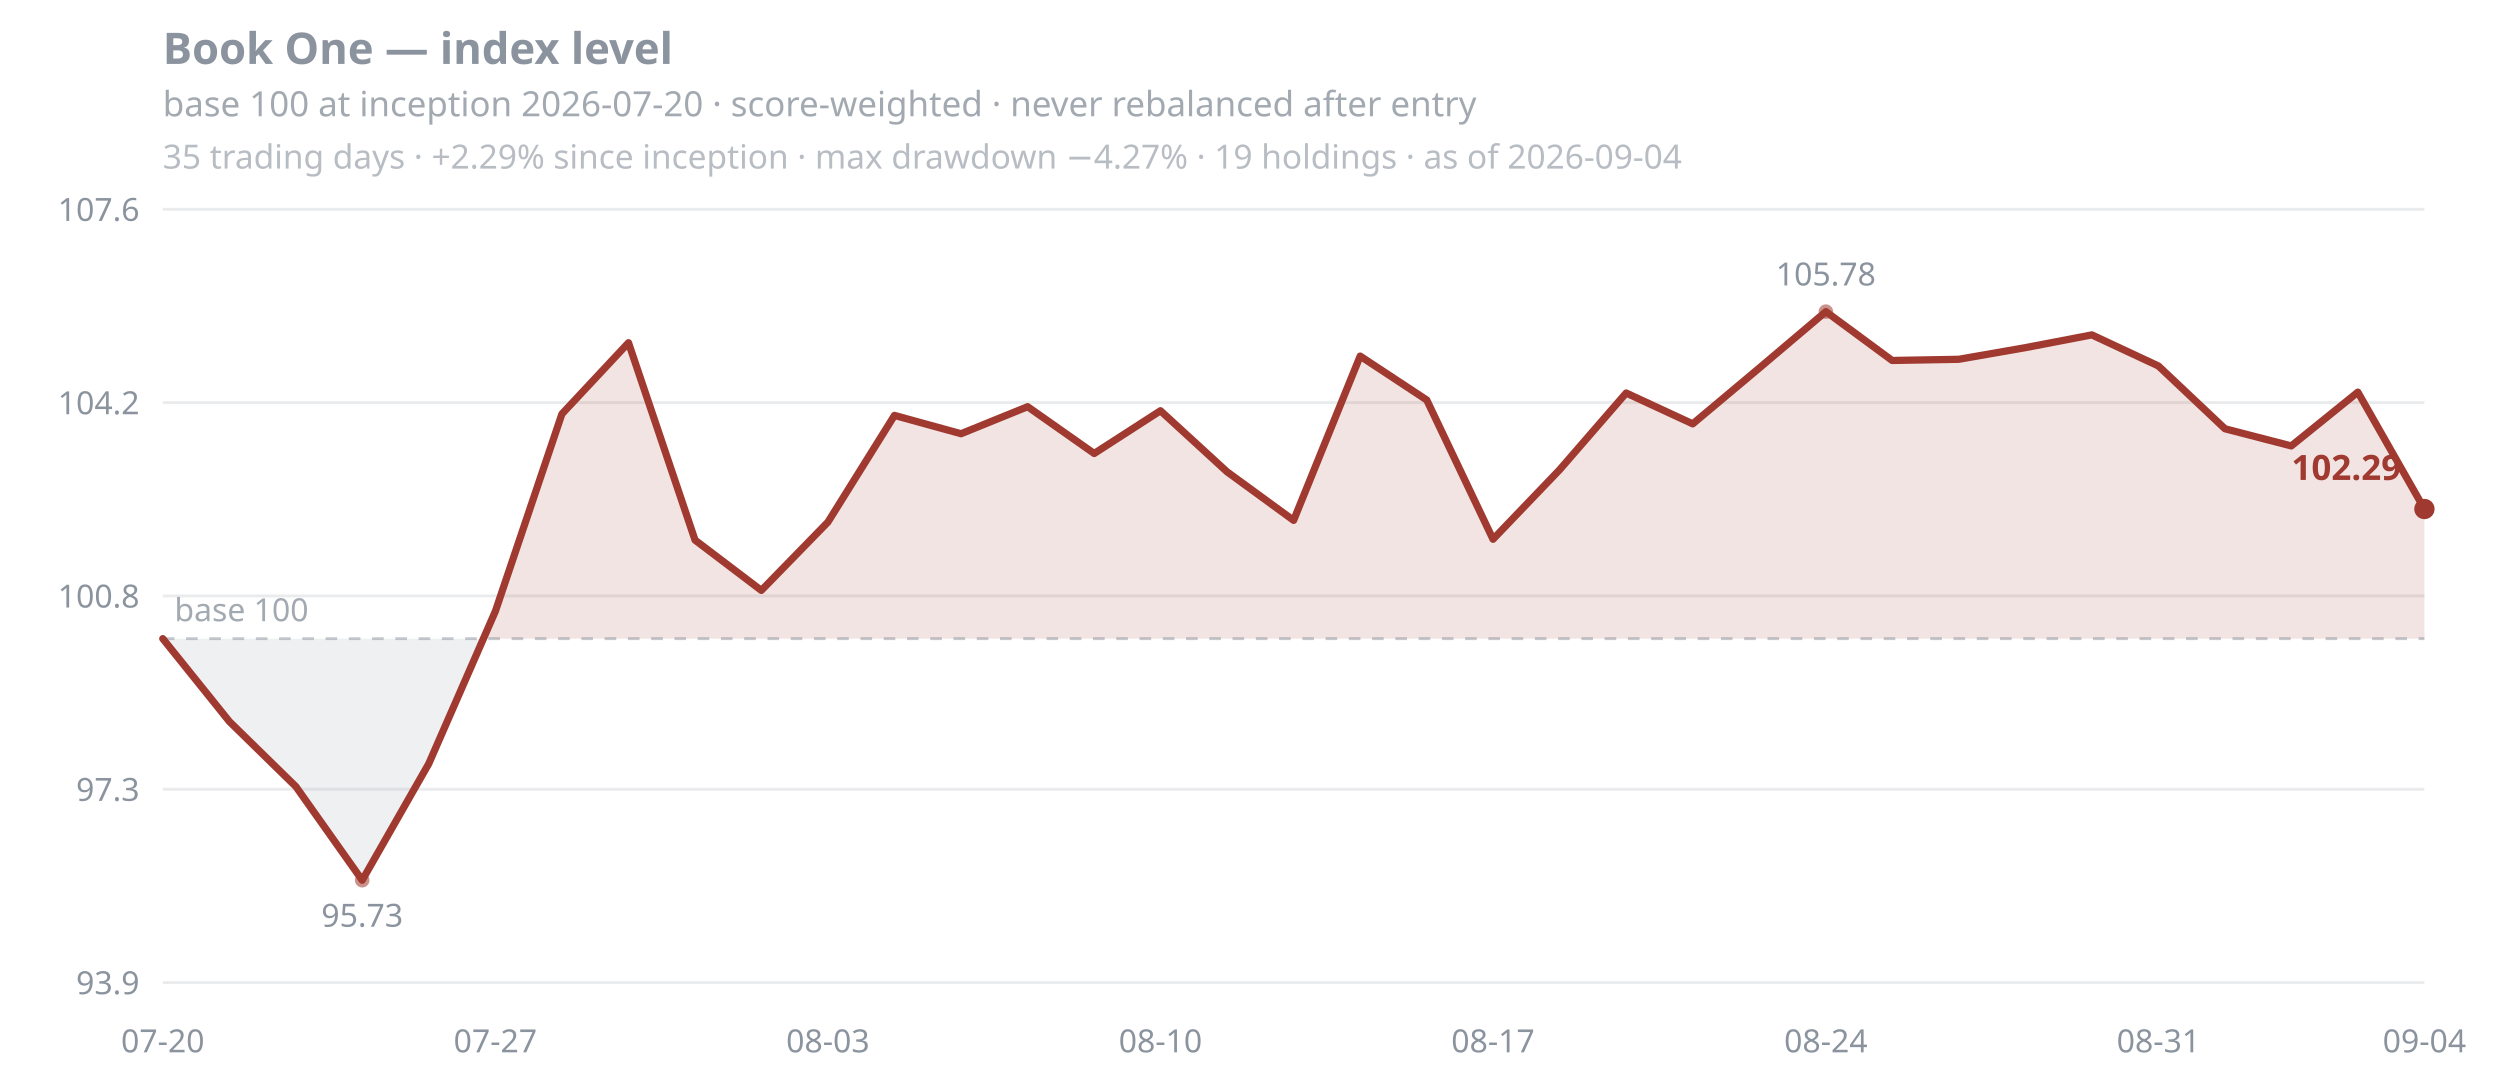
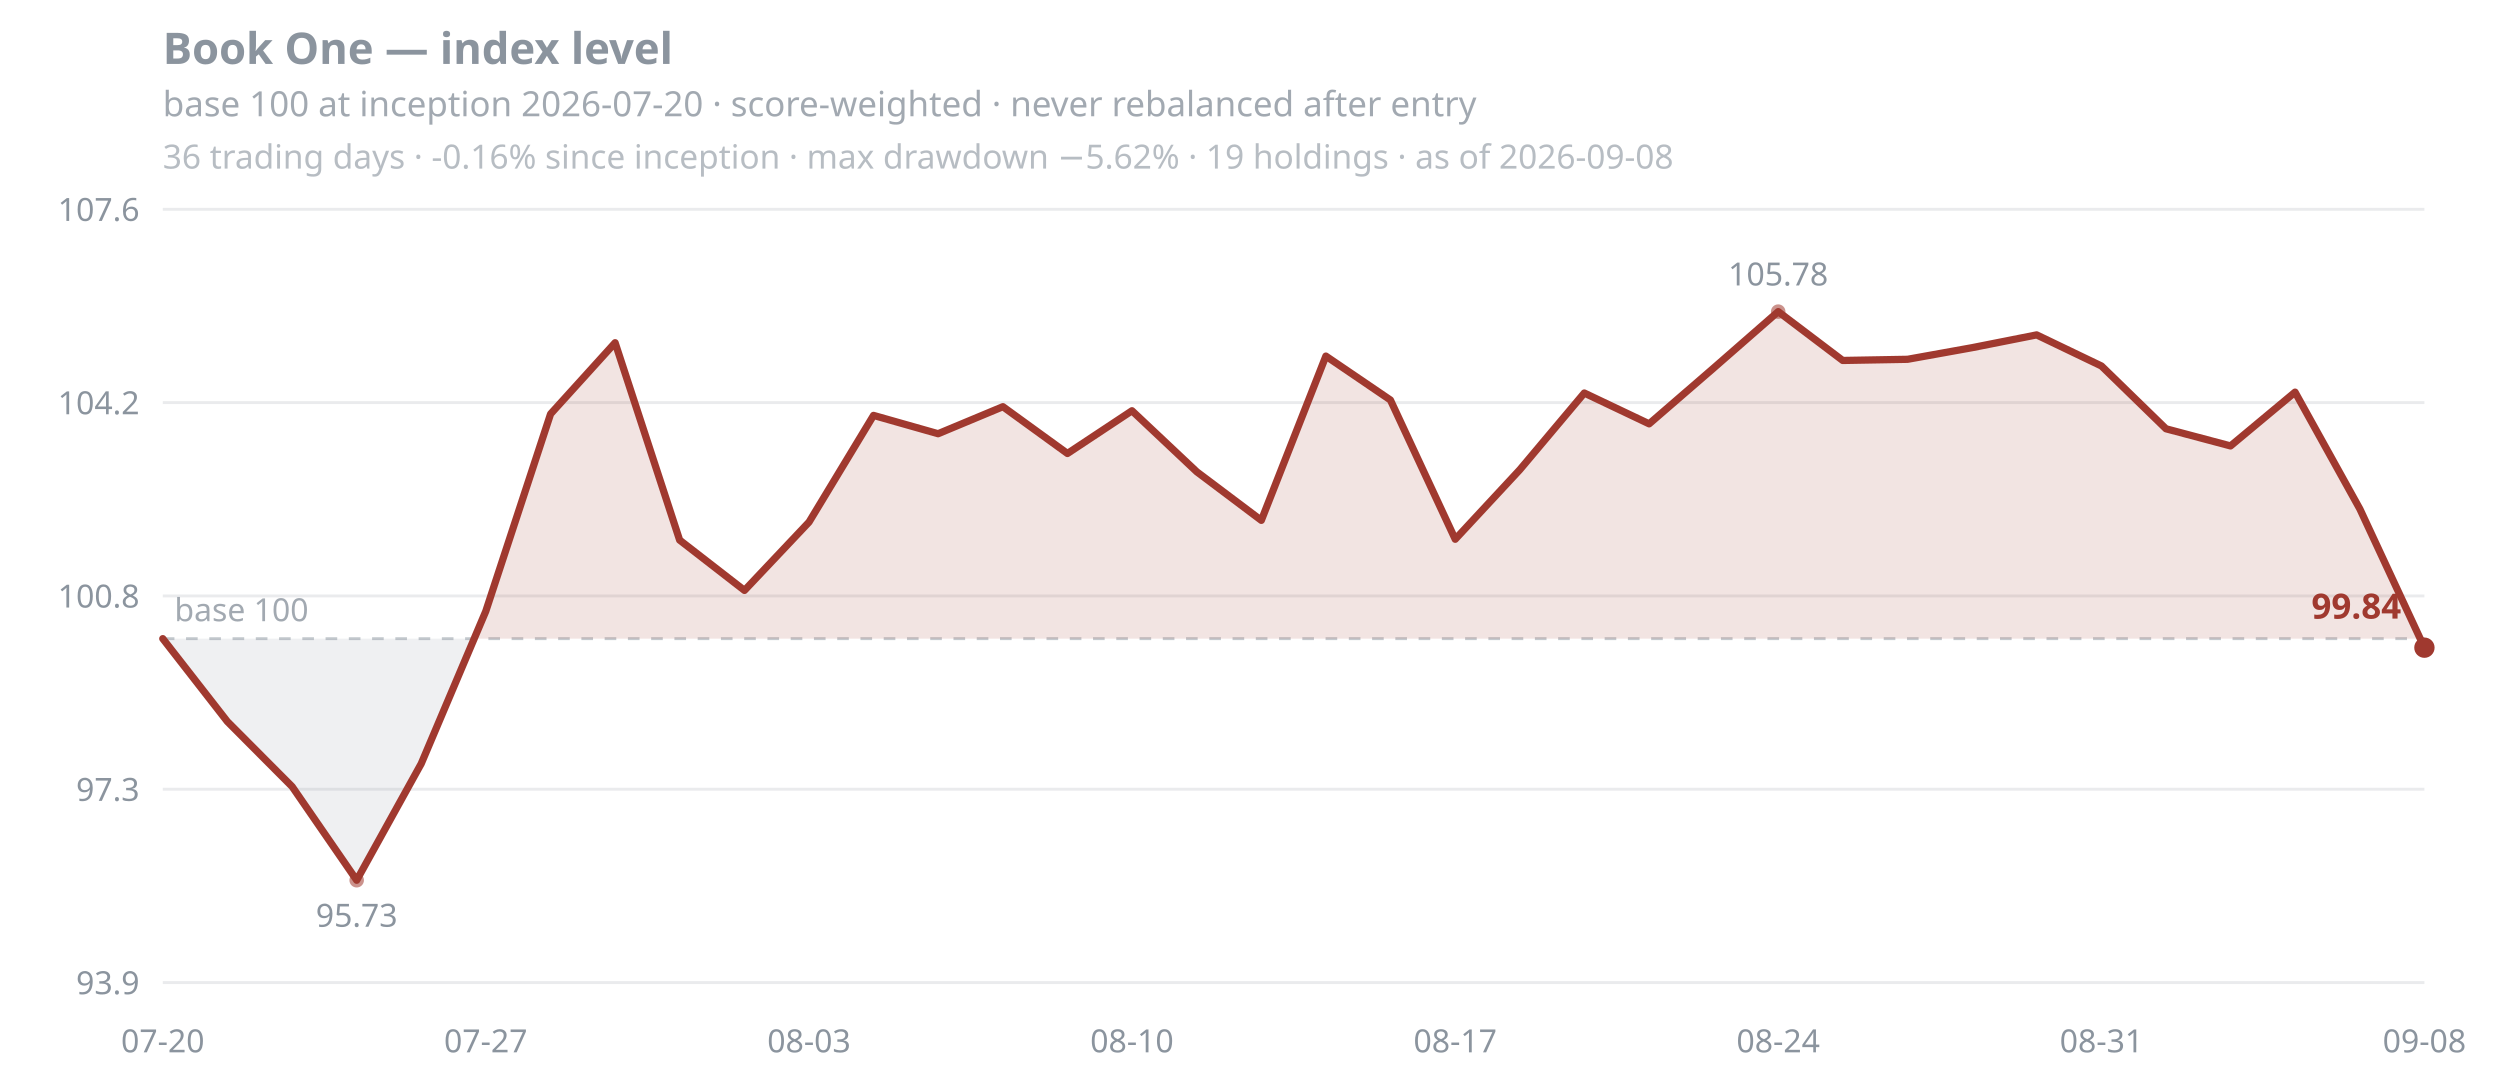
<svg xmlns="http://www.w3.org/2000/svg" viewBox="0 0 860 372" font-family="ui-sans-serif,system-ui,sans-serif">
  <text x="56" y="22" font-size="15" font-weight="600" fill="#8b949e">Book One — index level</text>
  <text x="56" y="40" font-size="12" fill="#8b949e" opacity="0.8">base 100 at inception 2026-07-20 · score-weighted · never rebalanced after entry</text>
-   <text x="56" y="58" font-size="11.5" fill="#8b949e" opacity="0.62">35 trading days · +2.29% since inception · max drawdown −4.27% · 19 holdings · as of 2026-09-04</text>
+   <text x="56" y="58" font-size="11.5" fill="#8b949e" opacity="0.62">36 trading days · -0.16% since inception · max drawdown −5.62% · 19 holdings · as of 2026-09-08</text>
  <line x1="56" y1="338.0" x2="834" y2="338.0" stroke="#8b949e" stroke-opacity="0.18" />
  <text x="48" y="342.0" font-size="11" fill="#8b949e" text-anchor="end">93.9</text>
  <line x1="56" y1="271.5" x2="834" y2="271.5" stroke="#8b949e" stroke-opacity="0.18" />
  <text x="48" y="275.5" font-size="11" fill="#8b949e" text-anchor="end">97.3</text>
  <line x1="56" y1="205.0" x2="834" y2="205.0" stroke="#8b949e" stroke-opacity="0.18" />
  <text x="48" y="209.0" font-size="11" fill="#8b949e" text-anchor="end">100.8</text>
  <line x1="56" y1="138.5" x2="834" y2="138.5" stroke="#8b949e" stroke-opacity="0.18" />
  <text x="48" y="142.5" font-size="11" fill="#8b949e" text-anchor="end">104.2</text>
  <line x1="56" y1="72.0" x2="834" y2="72.0" stroke="#8b949e" stroke-opacity="0.18" />
  <text x="48" y="76.0" font-size="11" fill="#8b949e" text-anchor="end">107.6</text>
  <line x1="56" y1="219.7" x2="834" y2="219.7" stroke="#8b949e" stroke-opacity="0.5" stroke-dasharray="4 4" />
  <text x="60" y="213.7" font-size="11" fill="#8b949e" text-anchor="start" opacity="0.8">base 100</text>
  <text x="56.0" y="362" font-size="11" fill="#8b949e" text-anchor="middle">07-20</text>
-   <text x="170.4" y="362" font-size="11" fill="#8b949e" text-anchor="middle">07-27</text>
-   <text x="284.8" y="362" font-size="11" fill="#8b949e" text-anchor="middle">08-03</text>
-   <text x="399.2" y="362" font-size="11" fill="#8b949e" text-anchor="middle">08-10</text>
-   <text x="513.6" y="362" font-size="11" fill="#8b949e" text-anchor="middle">08-17</text>
-   <text x="628.1" y="362" font-size="11" fill="#8b949e" text-anchor="middle">08-24</text>
-   <text x="742.5" y="362" font-size="11" fill="#8b949e" text-anchor="middle">08-31</text>
-   <text x="834.0" y="362" font-size="11" fill="#8b949e" text-anchor="middle">09-04</text>
+   <text x="167.1" y="362" font-size="11" fill="#8b949e" text-anchor="middle">07-27</text>
+   <text x="278.3" y="362" font-size="11" fill="#8b949e" text-anchor="middle">08-03</text>
+   <text x="389.4" y="362" font-size="11" fill="#8b949e" text-anchor="middle">08-10</text>
+   <text x="500.6" y="362" font-size="11" fill="#8b949e" text-anchor="middle">08-17</text>
+   <text x="611.7" y="362" font-size="11" fill="#8b949e" text-anchor="middle">08-24</text>
+   <text x="722.9" y="362" font-size="11" fill="#8b949e" text-anchor="middle">08-31</text>
+   <text x="834.0" y="362" font-size="11" fill="#8b949e" text-anchor="middle">09-08</text>
  <defs>
    <clipPath id="above">
      <rect x="56" y="72" width="778" height="147.7" />
    </clipPath>
    <clipPath id="below">
      <rect x="56" y="219.7" width="778" height="118.3" />
    </clipPath>
  </defs>
-   <polygon points="56.0,219.7 56.0,219.7 78.9,248.2 101.8,270.6 124.6,302.8 147.5,262.7 170.4,210.3 193.3,142.4 216.2,117.9 239.1,185.8 261.9,203.1 284.8,179.6 307.7,142.9 330.6,149.2 353.5,139.9 376.4,156.0 399.2,141.3 422.1,162.3 445.0,179.0 467.9,122.5 490.8,137.6 513.6,185.5 536.5,161.6 559.4,135.2 582.3,145.8 605.2,126.6 628.1,107.2 650.9,124.0 673.8,123.6 696.7,119.6 719.6,115.2 742.5,125.9 765.4,147.5 788.2,153.4 811.1,134.9 834.0,175.1 834.0,219.7" fill="#a0392f" fill-opacity="0.14" clip-path="url(#above)" />
-   <polygon points="56.0,219.7 56.0,219.7 78.9,248.2 101.8,270.6 124.6,302.8 147.5,262.7 170.4,210.3 193.3,142.4 216.2,117.9 239.1,185.8 261.9,203.1 284.8,179.6 307.7,142.9 330.6,149.2 353.5,139.9 376.4,156.0 399.2,141.3 422.1,162.3 445.0,179.0 467.9,122.5 490.8,137.6 513.6,185.5 536.5,161.6 559.4,135.2 582.3,145.8 605.2,126.6 628.1,107.2 650.9,124.0 673.8,123.6 696.7,119.6 719.6,115.2 742.5,125.9 765.4,147.5 788.2,153.4 811.1,134.9 834.0,175.1 834.0,219.7" fill="#8b949e" fill-opacity="0.14" clip-path="url(#below)" />
-   <polyline points="56.0,219.7 78.9,248.2 101.8,270.6 124.6,302.8 147.5,262.7 170.4,210.3 193.3,142.4 216.2,117.9 239.1,185.8 261.9,203.1 284.8,179.6 307.7,142.9 330.6,149.2 353.5,139.9 376.4,156.0 399.2,141.3 422.1,162.3 445.0,179.0 467.9,122.5 490.8,137.6 513.6,185.5 536.5,161.6 559.4,135.2 582.3,145.8 605.2,126.6 628.1,107.2 650.9,124.0 673.8,123.6 696.7,119.6 719.6,115.2 742.5,125.9 765.4,147.5 788.2,153.4 811.1,134.9 834.0,175.1" fill="none" stroke="#a0392f" stroke-width="2.5" stroke-linejoin="round" stroke-linecap="round" />
-   <circle cx="124.6" cy="302.8" r="2.5" fill="#a0392f" fill-opacity="0.55" />
-   <text x="124.6" y="318.8" font-size="11" fill="#8b949e" text-anchor="middle">95.73</text>
-   <circle cx="628.1" cy="107.2" r="2.5" fill="#a0392f" fill-opacity="0.55" />
-   <text x="628.1" y="98.2" font-size="11" fill="#8b949e" text-anchor="middle">105.78</text>
-   <circle cx="834.0" cy="175.1" r="3.5" fill="#a0392f" />
-   <text x="826.0" y="165.1" font-size="12" font-weight="600" fill="#a0392f" text-anchor="end">102.29</text>
+   <polygon points="56.0,219.7 56.0,219.7 78.2,248.2 100.5,270.6 122.7,302.8 144.9,262.7 167.1,210.3 189.4,142.4 211.6,117.9 233.8,185.8 256.1,203.1 278.3,179.6 300.5,142.9 322.7,149.2 345.0,139.9 367.2,156.0 389.4,141.3 411.7,162.3 433.9,179.0 456.1,122.5 478.3,137.6 500.6,185.5 522.8,161.6 545.0,135.2 567.3,145.8 589.5,126.6 611.7,107.2 633.9,124.0 656.2,123.6 678.4,119.6 700.6,115.2 722.9,125.9 745.1,147.5 767.3,153.4 789.5,134.9 811.8,175.1 834.0,222.8 834.0,219.7" fill="#a0392f" fill-opacity="0.14" clip-path="url(#above)" />
+   <polygon points="56.0,219.7 56.0,219.7 78.2,248.2 100.5,270.6 122.7,302.8 144.9,262.7 167.1,210.3 189.4,142.4 211.6,117.9 233.8,185.8 256.1,203.1 278.3,179.6 300.5,142.9 322.7,149.2 345.0,139.9 367.2,156.0 389.4,141.3 411.7,162.3 433.9,179.0 456.1,122.5 478.3,137.6 500.6,185.5 522.8,161.6 545.0,135.2 567.3,145.8 589.5,126.6 611.7,107.2 633.9,124.0 656.2,123.6 678.4,119.6 700.6,115.2 722.9,125.9 745.1,147.5 767.3,153.4 789.5,134.9 811.8,175.1 834.0,222.8 834.0,219.7" fill="#8b949e" fill-opacity="0.14" clip-path="url(#below)" />
+   <polyline points="56.0,219.7 78.2,248.2 100.5,270.6 122.7,302.8 144.9,262.7 167.1,210.3 189.4,142.4 211.6,117.9 233.8,185.8 256.1,203.1 278.3,179.6 300.5,142.9 322.7,149.2 345.0,139.9 367.2,156.0 389.4,141.3 411.7,162.3 433.9,179.0 456.1,122.5 478.3,137.6 500.6,185.5 522.8,161.6 545.0,135.2 567.3,145.8 589.5,126.6 611.7,107.2 633.9,124.0 656.2,123.6 678.4,119.6 700.6,115.2 722.9,125.9 745.1,147.5 767.3,153.4 789.5,134.9 811.8,175.1 834.0,222.8" fill="none" stroke="#a0392f" stroke-width="2.5" stroke-linejoin="round" stroke-linecap="round" />
+   <circle cx="122.7" cy="302.8" r="2.5" fill="#a0392f" fill-opacity="0.55" />
+   <text x="122.7" y="318.8" font-size="11" fill="#8b949e" text-anchor="middle">95.73</text>
+   <circle cx="611.7" cy="107.2" r="2.5" fill="#a0392f" fill-opacity="0.55" />
+   <text x="611.7" y="98.2" font-size="11" fill="#8b949e" text-anchor="middle">105.78</text>
+   <circle cx="834.0" cy="222.8" r="3.5" fill="#a0392f" />
+   <text x="826.0" y="212.8" font-size="12" font-weight="600" fill="#a0392f" text-anchor="end">99.84</text>
</svg>
